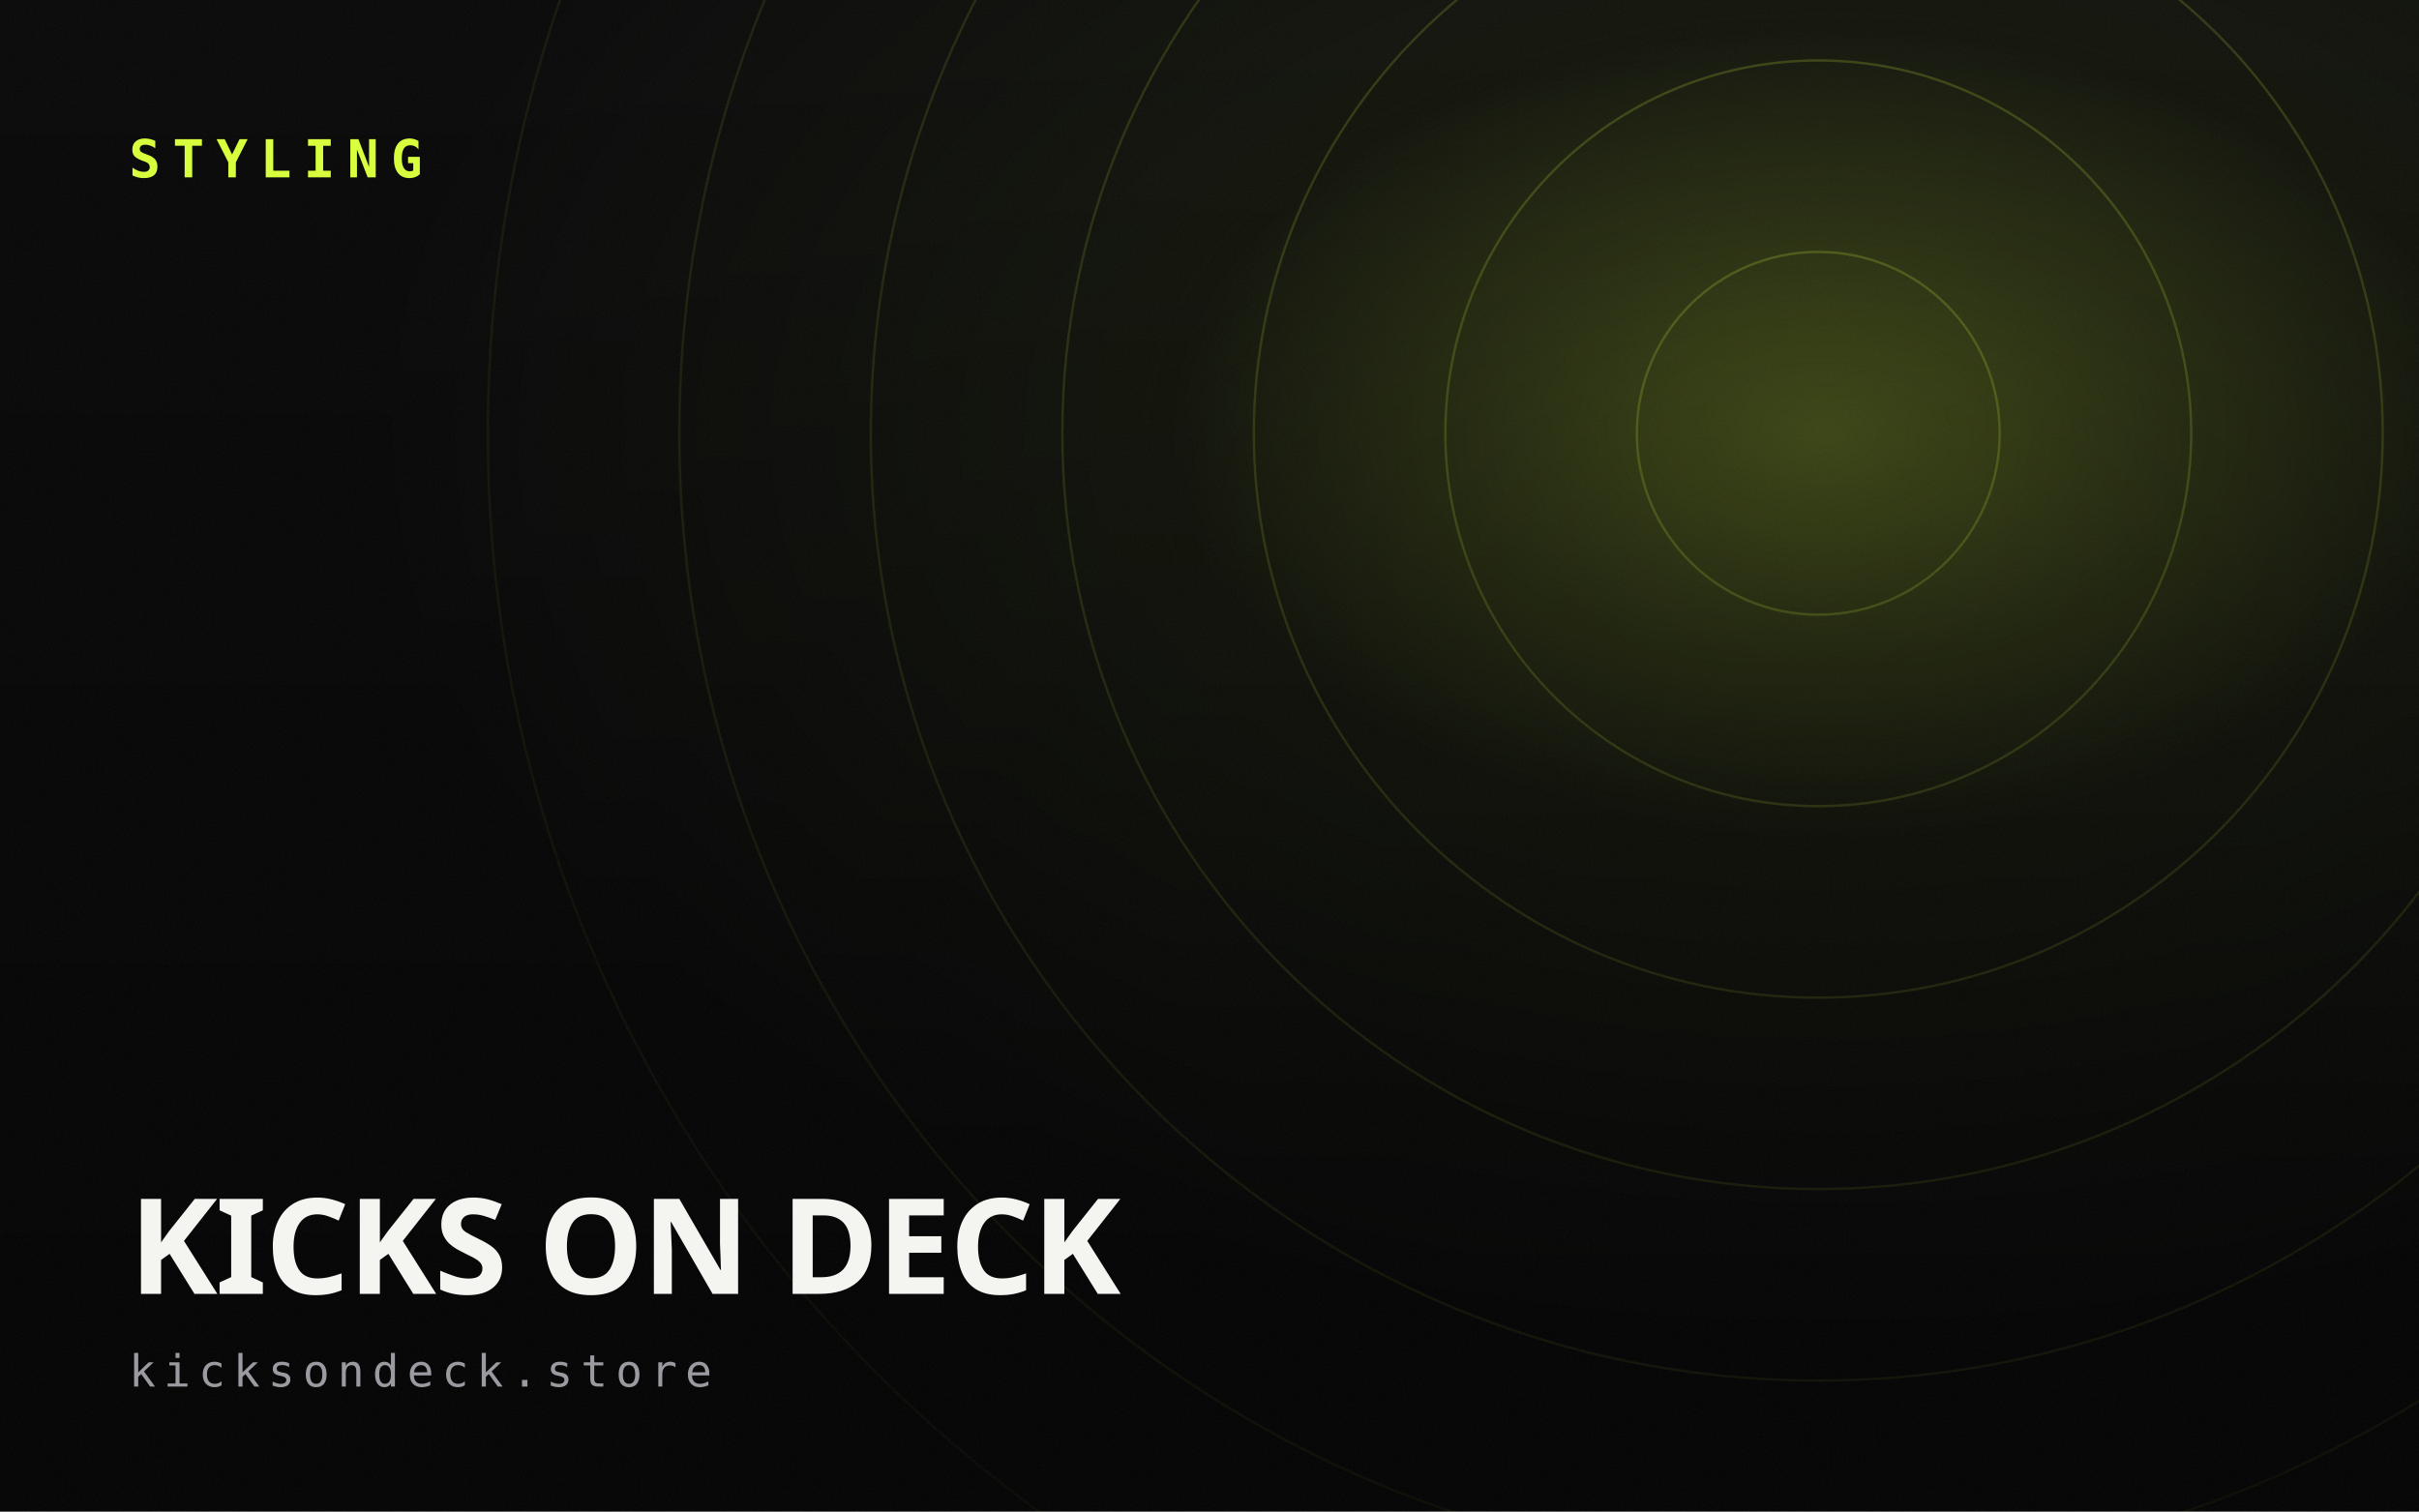
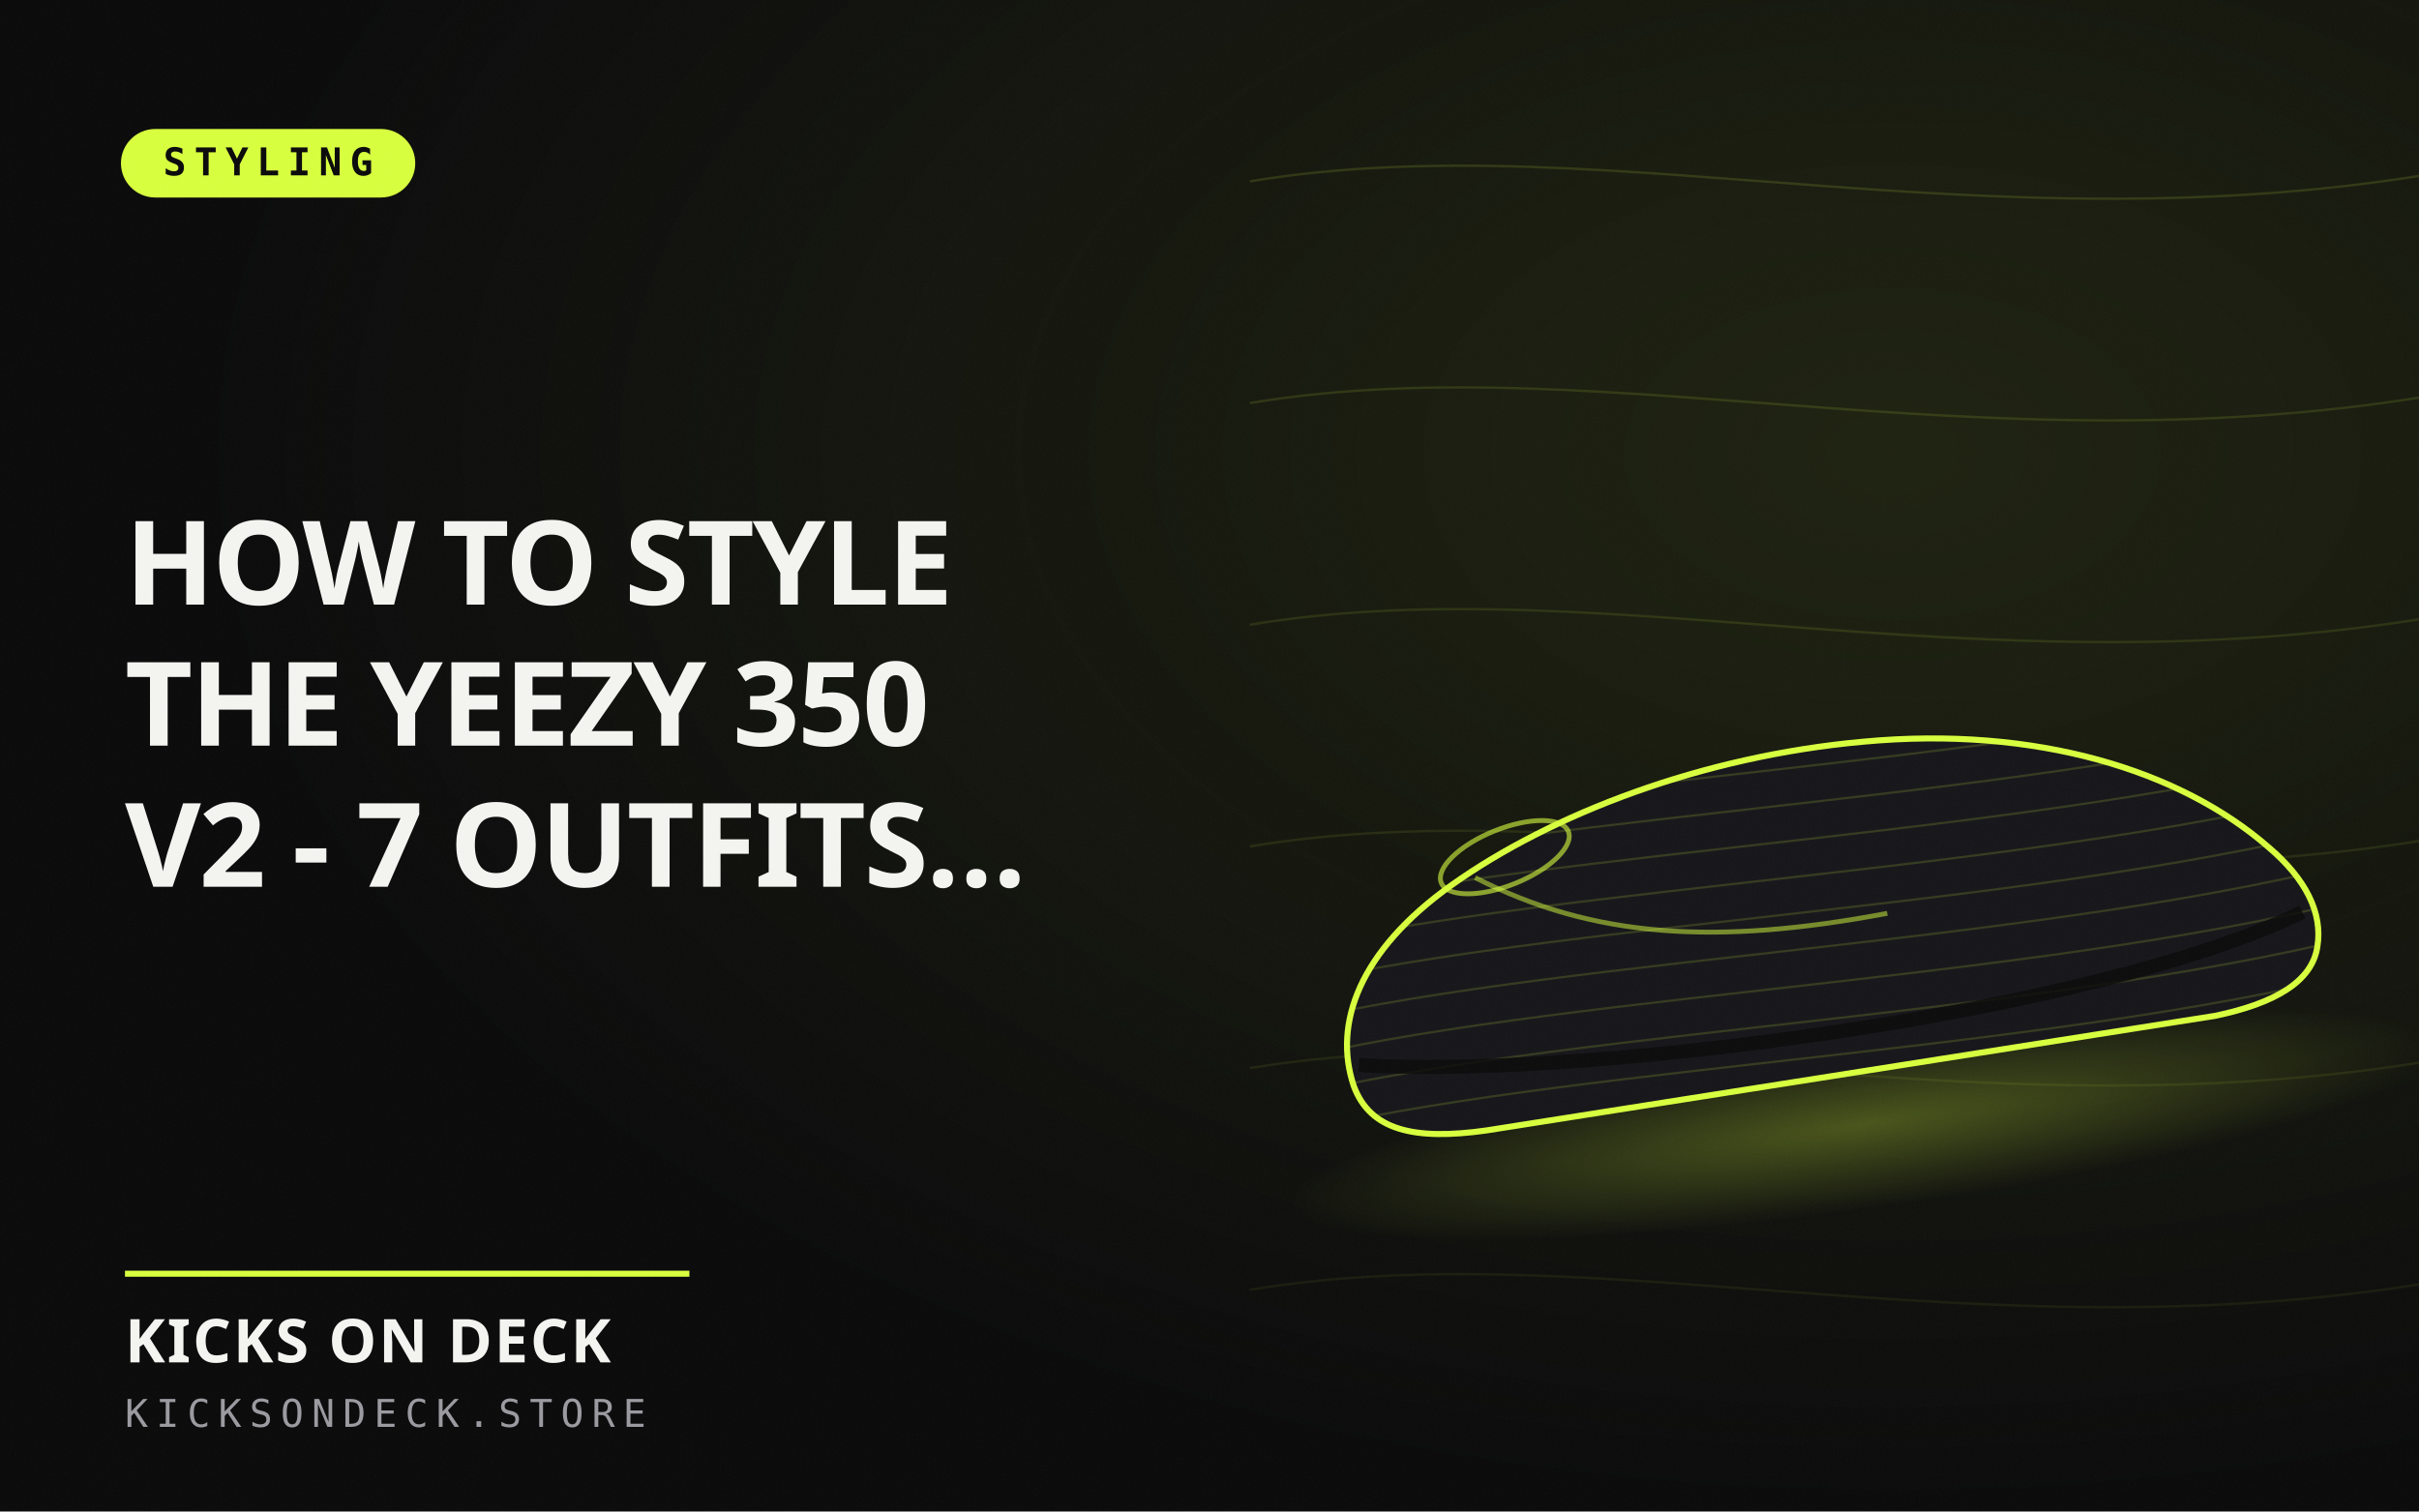
<svg xmlns="http://www.w3.org/2000/svg" viewBox="0 0 1200 750" width="1200" height="750" role="img" aria-label="How to Style the Yeezy 350 V2 — 7 Outfits That Actually Work">
  <defs>
-     <radialGradient id="glow" cx="75.2%" cy="28.7%" r="60%">
-       <stop offset="0%" stop-color="#d8ff3e" stop-opacity="0.30" />
-       <stop offset="45%" stop-color="#d8ff3e" stop-opacity="0.05" />
-       <stop offset="100%" stop-color="#d8ff3e" stop-opacity="0" />
-     </radialGradient>
    <filter id="grain">
      <feTurbulence type="fractalNoise" baseFrequency="0.9" numOctaves="2" stitchTiles="stitch" />
      <feColorMatrix type="saturate" values="0" />
      <feComponentTransfer>
        <feFuncA type="linear" slope="0.05" />
      </feComponentTransfer>
    </filter>
-     <linearGradient id="vig" x1="0" y1="0" x2="0" y2="1">
-       <stop offset="0%" stop-color="#000" stop-opacity="0" />
-       <stop offset="100%" stop-color="#000" stop-opacity="0.55" />
-     </linearGradient>
+     <radialGradient id="floor" cx="50%" cy="50%" r="50%">
+       <stop offset="0%" stop-color="#d8ff3e" stop-opacity="0.28" />
+       <stop offset="100%" stop-color="#d8ff3e" stop-opacity="0" />
+     </radialGradient>
+     <radialGradient id="wash" cx="78%" cy="30%" r="70%">
+       <stop offset="0%" stop-color="#d8ff3e" stop-opacity="0.10" />
+       <stop offset="100%" stop-color="#d8ff3e" stop-opacity="0" />
+     </radialGradient>
+     <clipPath id="shoeclip">
+       <path d="M22,214 C16,182 34,148 84,122 C138,94 216,76 296,80 C382,84 450,116 488,160 C504,178 510,196 505,212 C500,229 480,237 450,239 L84,245 C48,245 27,237 22,214 Z" />
+     </clipPath>
  </defs>
  <rect width="1200" height="750" fill="#0a0a0b" />
-   <rect width="1200" height="750" fill="url(#glow)" />
-   <circle cx="902" cy="215" r="90" fill="none" stroke="#d8ff3e" stroke-width="1.2" opacity="0.220" />
-   <circle cx="902" cy="215" r="185" fill="none" stroke="#d8ff3e" stroke-width="1.2" opacity="0.195" />
-   <circle cx="902" cy="215" r="280" fill="none" stroke="#d8ff3e" stroke-width="1.2" opacity="0.170" />
-   <circle cx="902" cy="215" r="375" fill="none" stroke="#d8ff3e" stroke-width="1.2" opacity="0.145" />
-   <circle cx="902" cy="215" r="470" fill="none" stroke="#d8ff3e" stroke-width="1.2" opacity="0.120" />
-   <circle cx="902" cy="215" r="565" fill="none" stroke="#d8ff3e" stroke-width="1.2" opacity="0.095" />
-   <circle cx="902" cy="215" r="660" fill="none" stroke="#d8ff3e" stroke-width="1.2" opacity="0.070" />
-   <rect width="1200" height="750" fill="url(#vig)" />
-   <rect width="1200" height="750" filter="url(#grain)" opacity="0.6" />
+   <rect width="1200" height="750" fill="url(#wash)" />
+   <path d="M620,90 C 800,60 1000,130 1240,80" fill="none" stroke="#d8ff3e" stroke-width="1.2" opacity="0.140" />
+   <path d="M620,200 C 800,170 1000,240 1240,190" fill="none" stroke="#d8ff3e" stroke-width="1.2" opacity="0.125" />
+   <path d="M620,310 C 800,280 1000,350 1240,300" fill="none" stroke="#d8ff3e" stroke-width="1.2" opacity="0.110" />
+   <path d="M620,420 C 800,390 1000,460 1240,410" fill="none" stroke="#d8ff3e" stroke-width="1.2" opacity="0.095" />
+   <path d="M620,530 C 800,500 1000,570 1240,520" fill="none" stroke="#d8ff3e" stroke-width="1.2" opacity="0.080" />
+   <path d="M620,640 C 800,610 1000,680 1240,630" fill="none" stroke="#d8ff3e" stroke-width="1.2" opacity="0.065" />
+   <g transform="translate(620,330) rotate(-8)">
+     <ellipse cx="270" cy="268" rx="290" ry="42" fill="url(#floor)" />
+     <path d="M22,214 C16,182 34,148 84,122 C138,94 216,76 296,80 C382,84 450,116 488,160 C504,178 510,196 505,212 C500,229 480,237 450,239 L84,245 C48,245 27,237 22,214 Z" fill="#16161a" stroke="#d8ff3e" stroke-width="3" />
+     <g clip-path="url(#shoeclip)">
+       <path d="M0,70 C 140,58 380,84 540,64" fill="none" stroke="#d8ff3e" stroke-width="1.1" opacity="0.16" />
+       <path d="M0,88 C 140,76 380,102 540,82" fill="none" stroke="#d8ff3e" stroke-width="1.1" opacity="0.16" />
+       <path d="M0,106 C 140,94 380,120 540,100" fill="none" stroke="#d8ff3e" stroke-width="1.1" opacity="0.16" />
+       <path d="M0,124 C 140,112 380,138 540,118" fill="none" stroke="#d8ff3e" stroke-width="1.1" opacity="0.16" />
+       <path d="M0,142 C 140,130 380,156 540,136" fill="none" stroke="#d8ff3e" stroke-width="1.1" opacity="0.16" />
+       <path d="M0,160 C 140,148 380,174 540,154" fill="none" stroke="#d8ff3e" stroke-width="1.1" opacity="0.16" />
+       <path d="M0,178 C 140,166 380,192 540,172" fill="none" stroke="#d8ff3e" stroke-width="1.1" opacity="0.16" />
+       <path d="M0,196 C 140,184 380,210 540,190" fill="none" stroke="#d8ff3e" stroke-width="1.1" opacity="0.16" />
+       <path d="M0,214 C 140,202 380,228 540,208" fill="none" stroke="#d8ff3e" stroke-width="1.1" opacity="0.16" />
+       <path d="M0,232 C 140,220 380,246 540,226" fill="none" stroke="#d8ff3e" stroke-width="1.1" opacity="0.16" />
+       <path d="M0,250 C 140,238 380,264 540,244" fill="none" stroke="#d8ff3e" stroke-width="1.1" opacity="0.16" />
+     </g>
+     <path d="M26,204 C130,226 390,230 500,194" fill="none" stroke="#0a0a0b" stroke-width="7" opacity="0.85" />
+     <path d="M96,120 C150,158 210,170 296,166" fill="none" stroke="#d8ff3e" stroke-width="2.4" opacity="0.5" />
+     <ellipse cx="112" cy="112" rx="34" ry="14" fill="none" stroke="#d8ff3e" stroke-width="2.4" opacity="0.6" transform="rotate(-14 112 112)" />
+   </g>
  <g font-family="ui-monospace, monospace">
-     <text x="64" y="88" fill="#d8ff3e" font-size="26" letter-spacing="6" font-weight="700">STYLING</text>
-     <text x="64" y="642" fill="#f4f4f1" font-size="66" font-weight="800" letter-spacing="-1" font-family="system-ui, sans-serif">KICKS ON DECK</text>
-     <text x="64" y="688" fill="#9a9aa0" font-size="22" letter-spacing="4">kicksondeck.store</text>
+     <rect x="60" y="64" rx="17" height="34" width="146" fill="#d8ff3e" />
+     <text x="133" y="87" fill="#0a0a0b" font-size="19" letter-spacing="4" font-weight="700" text-anchor="middle">STYLING</text>
  </g>
+   <g font-family="system-ui, sans-serif" font-weight="800" fill="#f4f4f1" letter-spacing="-1">
+     <text x="62" y="300" font-size="58">HOW TO STYLE</text>
+     <text x="62" y="370" font-size="58">THE YEEZY 350</text>
+     <text x="62" y="440" font-size="58">V2 - 7 OUTFITS…</text>
+   </g>
+   <line x1="62" y1="632" x2="342" y2="632" stroke="#d8ff3e" stroke-width="3" />
+   <g font-family="ui-monospace, monospace">
+     <text x="62" y="676" fill="#f4f4f1" font-size="30" font-weight="800" letter-spacing="1" font-family="system-ui, sans-serif">KICKS ON DECK</text>
+     <text x="62" y="708" fill="#9a9aa0" font-size="19" letter-spacing="4">KICKSONDECK.STORE</text>
+   </g>
+   <rect width="1200" height="750" filter="url(#grain)" opacity="0.55" />
</svg>
